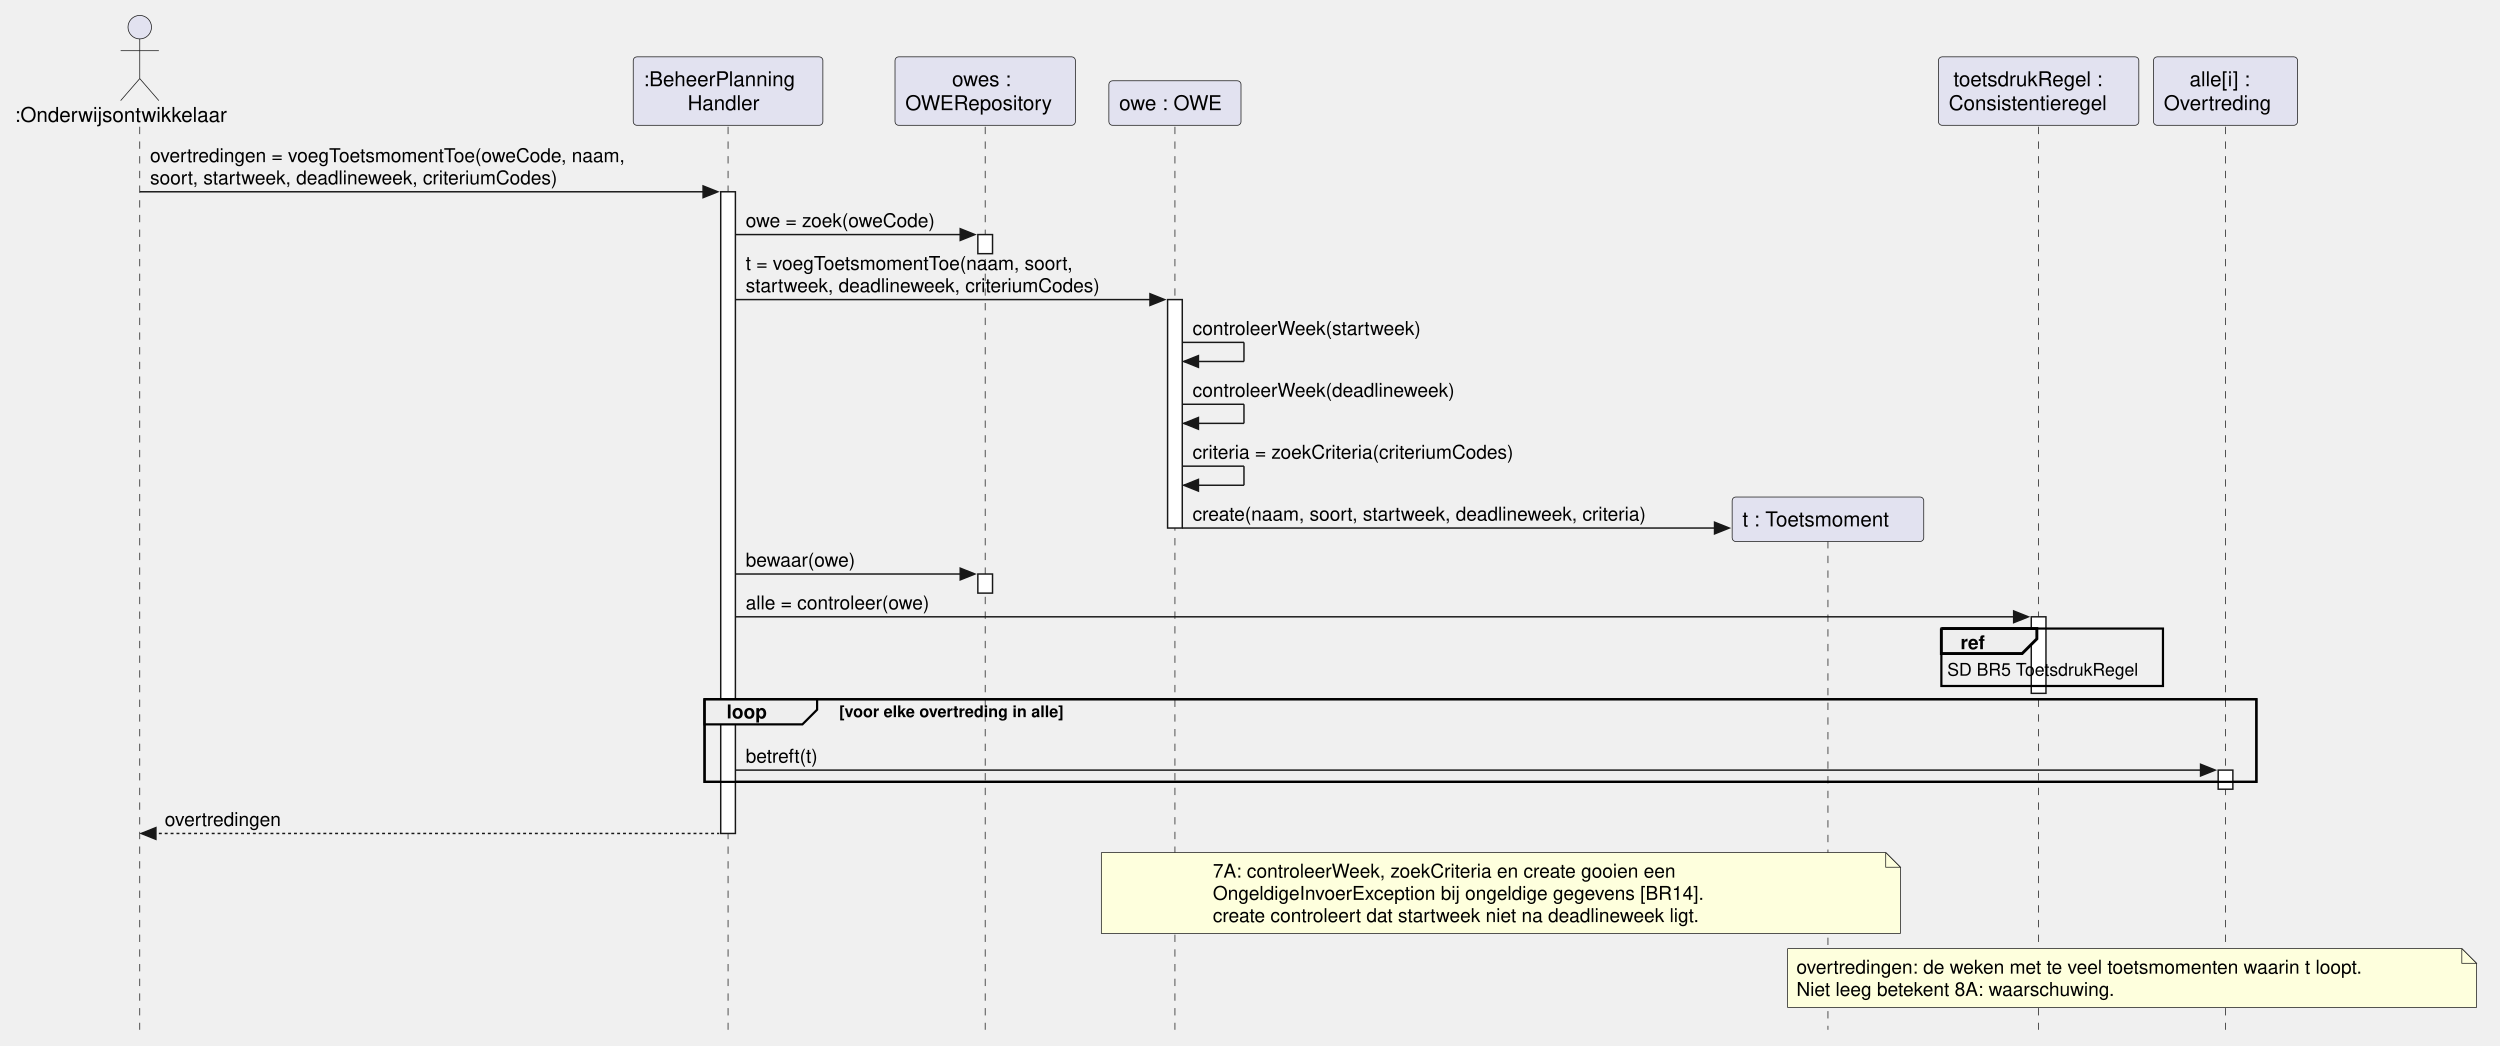
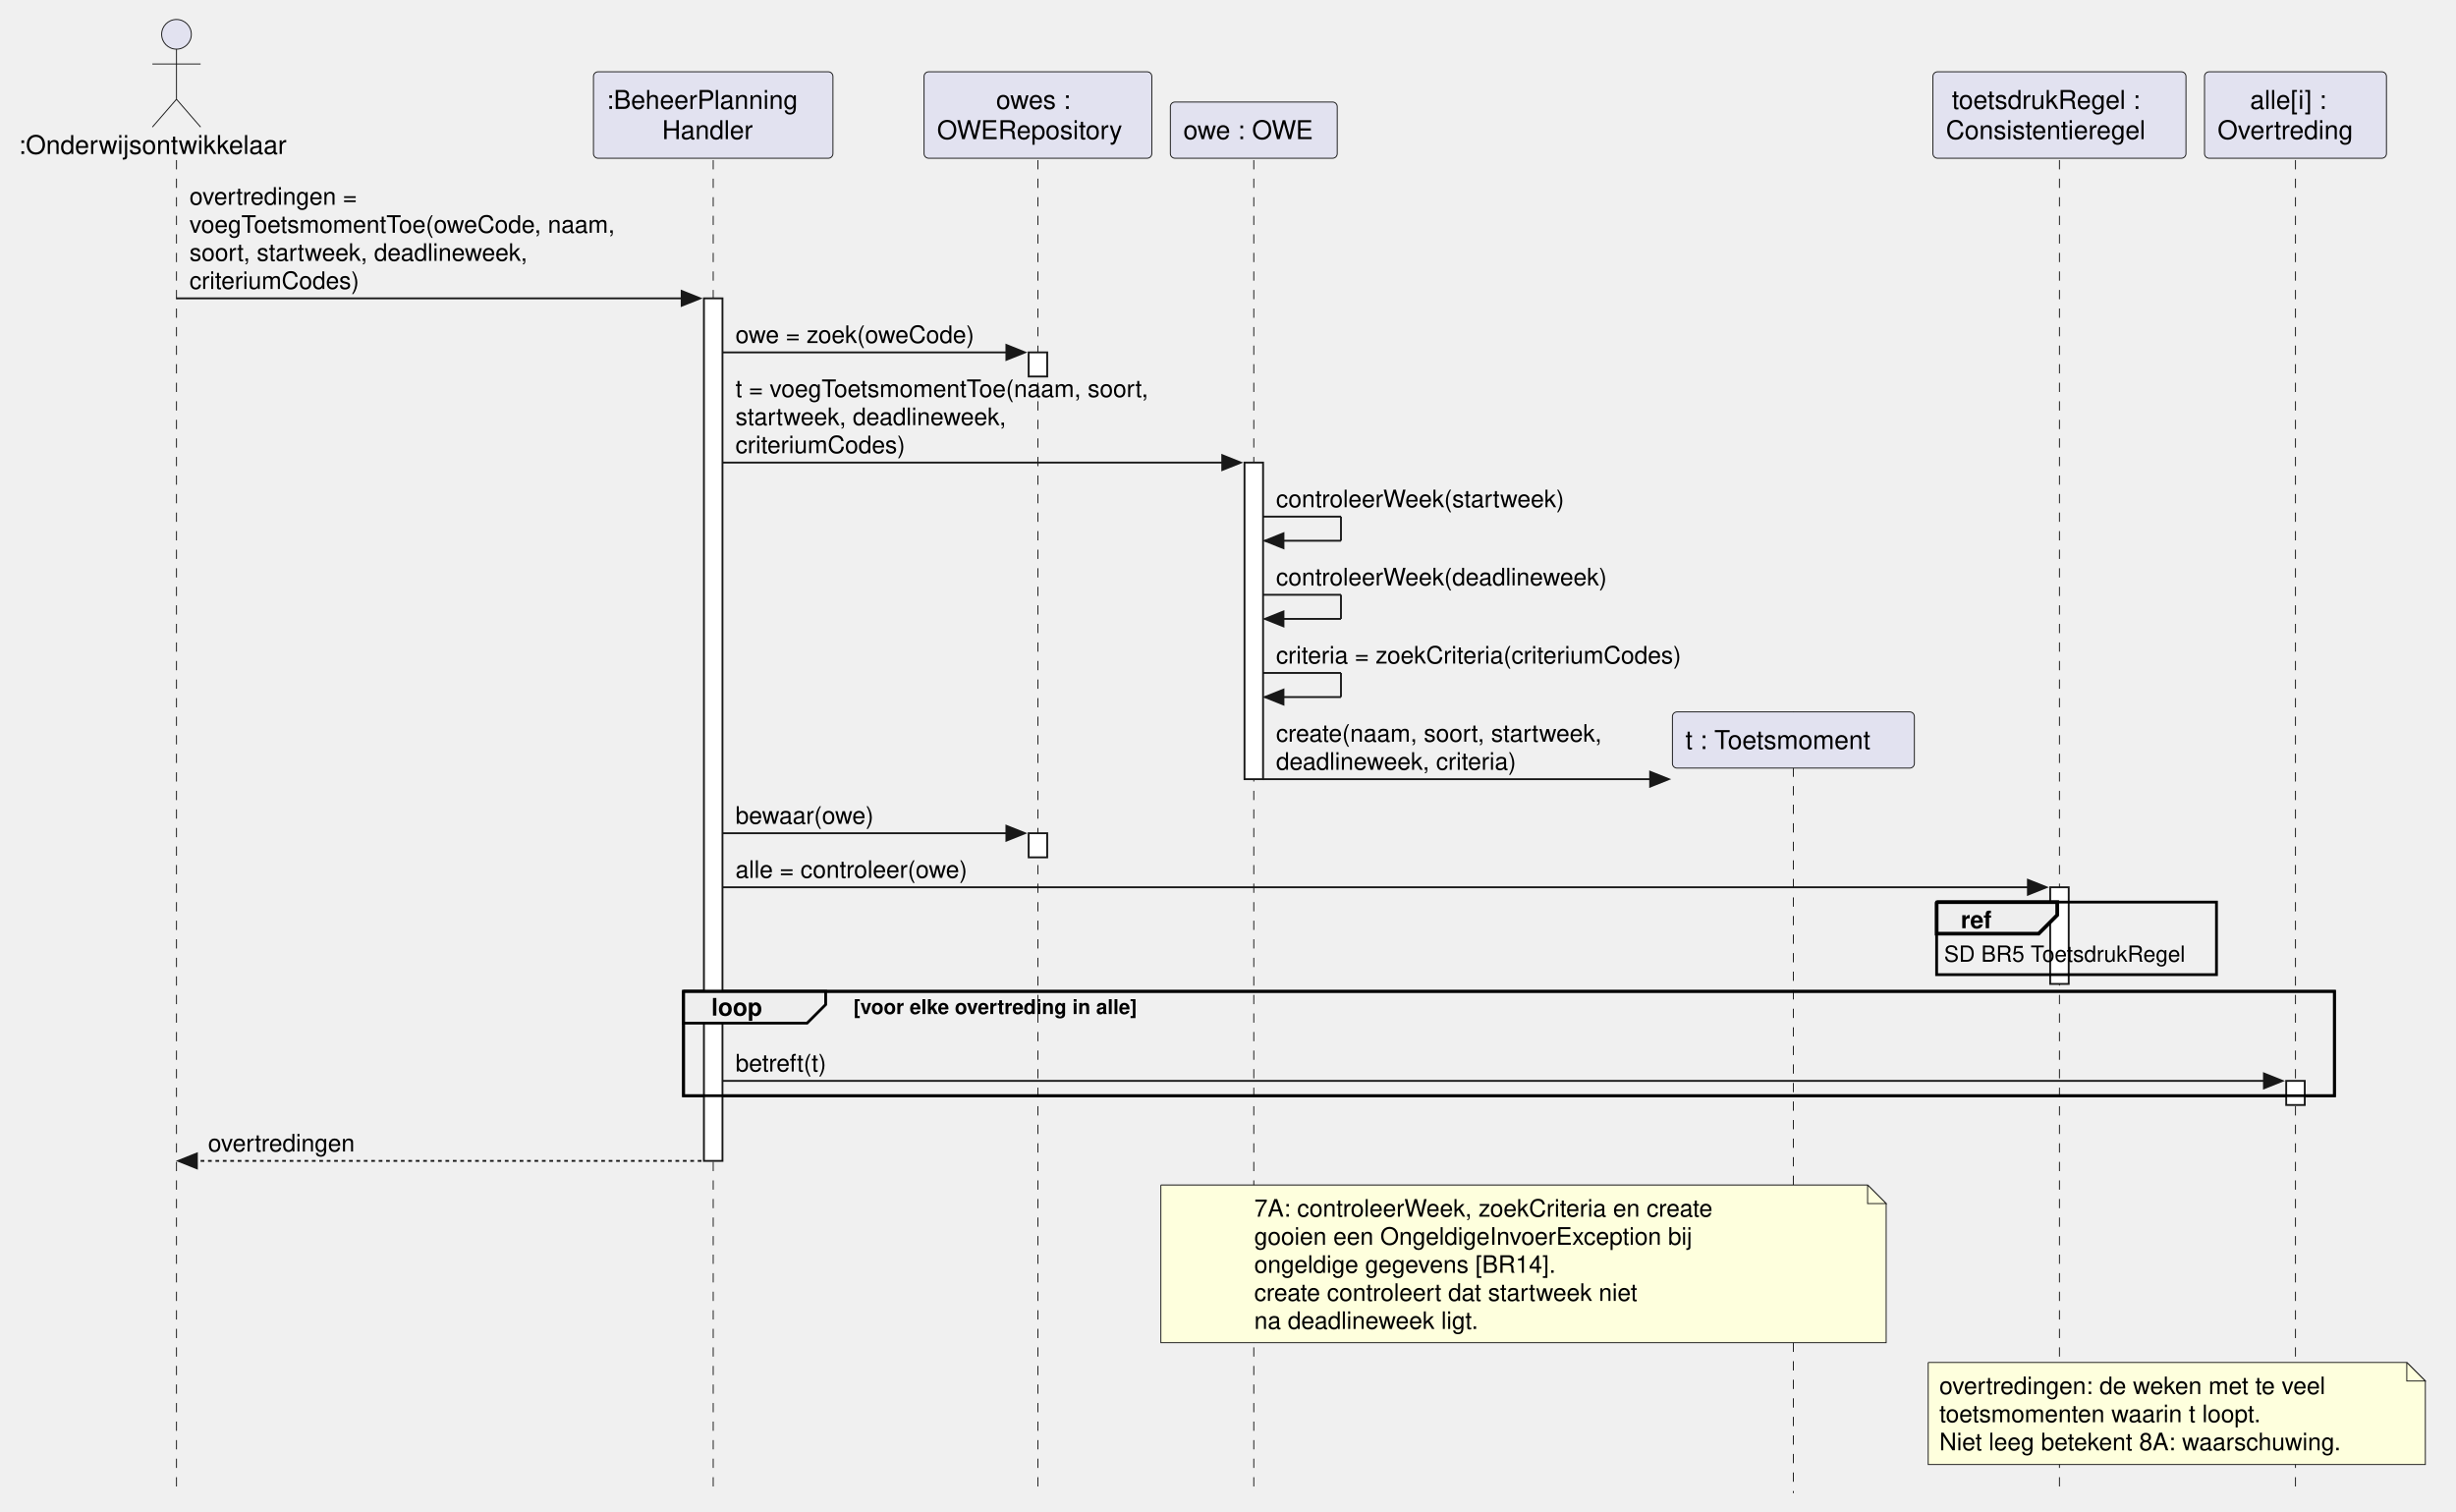
- <svg xmlns="http://www.w3.org/2000/svg" version="1.1" data-diagram-type="SEQUENCE" style="width:1702px;height:712px;background:#FFFFFF;" width="1702px" height="712px" viewBox="0 0 1702 712" zoomAndPan="magnify" preserveAspectRatio="none" contentStyleType="text/css">
+ <svg xmlns="http://www.w3.org/2000/svg" version="1.1" data-diagram-type="SEQUENCE" style="width:1324px;height:815px;background:#FFFFFF;" width="1324px" height="815px" viewBox="0 0 1324 815" zoomAndPan="magnify" preserveAspectRatio="none" contentStyleType="text/css">
  <defs />
  <g font-family="sans-serif" lengthAdjust="spacing">
-     <rect x="479.66" y="476.023" width="1056.478" height="56.266" fill="none" style="stroke:#000;stroke-width:1.5;" />
+     <rect x="368.48" y="534.391" width="889.987" height="56.266" fill="none" style="stroke:#000;stroke-width:1.5;" />
    <g>
-       <rect x="91.644" y="86.297" width="8" height="614.789" fill="#000" fill-opacity="0" />
-       <line x1="95.144" y1="86.297" x2="95.144" y2="701.086" style="stroke:#181818;stroke-width:0.5;stroke-dasharray:5,5;" />
+       <rect x="91.644" y="86.297" width="8" height="718.555" fill="#000" fill-opacity="0" />
+       <line x1="95.144" y1="86.297" x2="95.144" y2="804.852" style="stroke:#181818;stroke-width:0.5;stroke-dasharray:5,5;" />
    </g>
    <g>
-       <rect x="492.16" y="86.297" width="8" height="614.789" fill="#000" fill-opacity="0" />
-       <line x1="495.66" y1="86.297" x2="495.66" y2="701.086" style="stroke:#181818;stroke-width:0.5;stroke-dasharray:5,5;" />
+       <rect x="380.98" y="86.297" width="8" height="718.555" fill="#000" fill-opacity="0" />
+       <line x1="384.48" y1="86.297" x2="384.48" y2="804.852" style="stroke:#181818;stroke-width:0.5;stroke-dasharray:5,5;" />
    </g>
    <g>
-       <rect x="490.66" y="130.563" width="10" height="436.859" fill="#FFF" style="stroke:#181818;stroke-width:1;" />
+       <rect x="379.48" y="160.828" width="10" height="464.961" fill="#FFF" style="stroke:#181818;stroke-width:1;" />
    </g>
    <g>
-       <rect x="667.213" y="86.297" width="8" height="614.789" fill="#000" fill-opacity="0" />
-       <line x1="670.713" y1="86.297" x2="670.713" y2="701.086" style="stroke:#181818;stroke-width:0.5;stroke-dasharray:5,5;" />
+       <rect x="556.034" y="86.297" width="8" height="718.555" fill="#000" fill-opacity="0" />
+       <line x1="559.534" y1="86.297" x2="559.534" y2="804.852" style="stroke:#181818;stroke-width:0.5;stroke-dasharray:5,5;" />
    </g>
    <g>
-       <rect x="665.713" y="159.695" width="10" height="13" fill="#FFF" style="stroke:#181818;stroke-width:1;" />
+       <rect x="554.534" y="189.961" width="10" height="13" fill="#FFF" style="stroke:#181818;stroke-width:1;" />
    </g>
    <g>
-       <rect x="665.713" y="390.789" width="10" height="13" fill="#FFF" style="stroke:#181818;stroke-width:1;" />
+       <rect x="554.534" y="449.156" width="10" height="13" fill="#FFF" style="stroke:#181818;stroke-width:1;" />
    </g>
    <g>
-       <rect x="796.394" y="86.297" width="8" height="614.789" fill="#000" fill-opacity="0" />
-       <line x1="799.894" y1="86.297" x2="799.894" y2="701.086" style="stroke:#181818;stroke-width:0.5;stroke-dasharray:5,5;" />
+       <rect x="672.401" y="86.297" width="8" height="718.555" fill="#000" fill-opacity="0" />
+       <line x1="675.901" y1="86.297" x2="675.901" y2="804.852" style="stroke:#181818;stroke-width:0.5;stroke-dasharray:5,5;" />
    </g>
    <g>
-       <rect x="794.894" y="203.961" width="10" height="155.531" fill="#FFF" style="stroke:#181818;stroke-width:1;" />
+       <rect x="670.901" y="249.359" width="10" height="170.664" fill="#FFF" style="stroke:#181818;stroke-width:1;" />
    </g>
    <g>
-       <rect x="1240.967" y="338.359" width="8" height="362.727" fill="#000" fill-opacity="0" />
-       <line x1="1244.467" y1="338.359" x2="1244.467" y2="701.086" style="stroke:#181818;stroke-width:0.5;stroke-dasharray:5,5;" />
+       <rect x="963.297" y="383.758" width="8" height="421.094" fill="#000" fill-opacity="0" />
+       <line x1="966.797" y1="383.758" x2="966.797" y2="804.852" style="stroke:#181818;stroke-width:0.5;stroke-dasharray:5,5;" />
    </g>
    <g>
-       <rect x="1384.394" y="86.297" width="8" height="614.789" fill="#000" fill-opacity="0" />
-       <line x1="1387.894" y1="86.297" x2="1387.894" y2="701.086" style="stroke:#181818;stroke-width:0.5;stroke-dasharray:5,5;" />
+       <rect x="1106.724" y="86.297" width="8" height="718.555" fill="#000" fill-opacity="0" />
+       <line x1="1110.224" y1="86.297" x2="1110.224" y2="804.852" style="stroke:#181818;stroke-width:0.5;stroke-dasharray:5,5;" />
    </g>
    <g>
-       <rect x="1382.894" y="419.922" width="10" height="52.102" fill="#FFF" style="stroke:#181818;stroke-width:1;" />
+       <rect x="1105.224" y="478.289" width="10" height="52.102" fill="#FFF" style="stroke:#181818;stroke-width:1;" />
    </g>
    <g>
-       <rect x="1511.637" y="86.297" width="8" height="614.789" fill="#000" fill-opacity="0" />
-       <line x1="1515.137" y1="86.297" x2="1515.137" y2="701.086" style="stroke:#181818;stroke-width:0.5;stroke-dasharray:5,5;" />
+       <rect x="1233.967" y="86.297" width="8" height="718.555" fill="#000" fill-opacity="0" />
+       <line x1="1237.467" y1="86.297" x2="1237.467" y2="804.852" style="stroke:#181818;stroke-width:0.5;stroke-dasharray:5,5;" />
    </g>
    <g>
-       <rect x="1510.137" y="524.289" width="10" height="13" fill="#FFF" style="stroke:#181818;stroke-width:1;" />
+       <rect x="1232.467" y="582.656" width="10" height="13" fill="#FFF" style="stroke:#181818;stroke-width:1;" />
    </g>
    <text x="10" y="82.995" fill="#000" font-size="14" textLength="164.288" font-family="Helvetica">:Onderwijsontwikkelaar</text>
    <ellipse cx="95.144" cy="18.5" rx="8" ry="8" fill="#E2E2F0" style="stroke:#181818;stroke-width:0.5;" />
    <path d="M95.144,26.5 L95.144,53.5 M82.144,34.5 L108.144,34.5 M95.144,53.5 L82.144,68.5 M95.144,53.5 L108.144,68.5" style="stroke:#181818;stroke-width:0.5;" fill="none" />
-     <rect x="431.111" y="38.703" width="129.097" height="46.594" fill="#E2E2F0" style="stroke:#181818;stroke-width:0.5;" rx="2.5" ry="2.5" />
-     <text x="438.111" y="58.698" fill="#000" font-size="14" textLength="115.097" font-family="Helvetica">:BeheerPlanning</text>
-     <text x="468.097" y="74.995" fill="#000" font-size="14" textLength="55.125" font-family="Helvetica">Handler</text>
-     <rect x="609.323" y="38.703" width="122.78" height="46.594" fill="#E2E2F0" style="stroke:#181818;stroke-width:0.5;" rx="2.5" ry="2.5" />
-     <text x="648.168" y="58.698" fill="#000" font-size="14" textLength="45.09" font-family="Helvetica">owes :</text>
-     <text x="616.323" y="74.995" fill="#000" font-size="14" textLength="108.78" font-family="Helvetica">OWERepository</text>
-     <rect x="754.917" y="55" width="89.954" height="30.297" fill="#E2E2F0" style="stroke:#181818;stroke-width:0.5;" rx="2.5" ry="2.5" />
-     <text x="761.917" y="74.995" fill="#000" font-size="14" textLength="75.954" font-family="Helvetica">owe : OWE</text>
-     <rect x="1319.685" y="38.703" width="136.418" height="46.594" fill="#E2E2F0" style="stroke:#181818;stroke-width:0.5;" rx="2.5" ry="2.5" />
-     <text x="1329.908" y="58.698" fill="#000" font-size="14" textLength="115.972" font-family="Helvetica">toetsdrukRegel :</text>
-     <text x="1326.685" y="74.995" fill="#000" font-size="14" textLength="122.418" font-family="Helvetica">Consistentieregel</text>
-     <rect x="1466.103" y="38.703" width="98.068" height="46.594" fill="#E2E2F0" style="stroke:#181818;stroke-width:0.5;" rx="2.5" ry="2.5" />
-     <text x="1490.661" y="58.698" fill="#000" font-size="14" textLength="48.952" font-family="Helvetica">alle[i] :</text>
-     <text x="1473.103" y="74.995" fill="#000" font-size="14" textLength="84.068" font-family="Helvetica">Overtreding</text>
-     <polygon points="478.66,126.563,488.66,130.563,478.66,134.563" fill="#181818" style="stroke:#181818;stroke-width:1;stroke-linejoin:miter;stroke-miterlimit:10;" />
-     <line x1="95.144" y1="130.563" x2="484.66" y2="130.563" style="stroke:#181818;stroke-width:1;" />
-     <text x="102.144" y="110.364" fill="#000" font-size="13" textLength="371.516" font-family="Helvetica">overtredingen = voegToetsmomentToe(oweCode, naam,</text>
-     <text x="102.144" y="125.497" fill="#000" font-size="13" textLength="316.621" font-family="Helvetica">soort, startweek, deadlineweek, criteriumCodes)</text>
-     <polygon points="653.713,155.695,663.713,159.695,653.713,163.695" fill="#181818" style="stroke:#181818;stroke-width:1;stroke-linejoin:miter;stroke-miterlimit:10;" />
-     <line x1="500.66" y1="159.695" x2="659.713" y2="159.695" style="stroke:#181818;stroke-width:1;" />
-     <text x="507.66" y="154.629" fill="#000" font-size="13" textLength="146.053" font-family="Helvetica">owe = zoek(oweCode)</text>
-     <polygon points="782.894,199.961,792.894,203.961,782.894,207.961" fill="#181818" style="stroke:#181818;stroke-width:1;stroke-linejoin:miter;stroke-miterlimit:10;" />
-     <line x1="500.66" y1="203.961" x2="788.894" y2="203.961" style="stroke:#181818;stroke-width:1;" />
-     <text x="507.66" y="183.762" fill="#000" font-size="13" textLength="257.848" font-family="Helvetica">t = voegToetsmomentToe(naam, soort,</text>
-     <text x="507.66" y="198.895" fill="#000" font-size="13" textLength="275.234" font-family="Helvetica">startweek, deadlineweek, criteriumCodes)</text>
-     <line x1="804.894" y1="233.094" x2="846.894" y2="233.094" style="stroke:#181818;stroke-width:1;" />
-     <line x1="846.894" y1="233.094" x2="846.894" y2="246.094" style="stroke:#181818;stroke-width:1;" />
-     <line x1="805.894" y1="246.094" x2="846.894" y2="246.094" style="stroke:#181818;stroke-width:1;" />
-     <polygon points="815.894,242.094,805.894,246.094,815.894,250.094" fill="#181818" style="stroke:#181818;stroke-width:1;stroke-linejoin:miter;stroke-miterlimit:10;" />
-     <text x="811.894" y="228.028" fill="#000" font-size="13" textLength="177.646" font-family="Helvetica">controleerWeek(startweek)</text>
-     <line x1="804.894" y1="275.227" x2="846.894" y2="275.227" style="stroke:#181818;stroke-width:1;" />
-     <line x1="846.894" y1="275.227" x2="846.894" y2="288.227" style="stroke:#181818;stroke-width:1;" />
-     <line x1="805.894" y1="288.227" x2="846.894" y2="288.227" style="stroke:#181818;stroke-width:1;" />
-     <polygon points="815.894,284.227,805.894,288.227,815.894,292.227" fill="#181818" style="stroke:#181818;stroke-width:1;stroke-linejoin:miter;stroke-miterlimit:10;" />
-     <text x="811.894" y="270.161" fill="#000" font-size="13" textLength="203.296" font-family="Helvetica">controleerWeek(deadlineweek)</text>
-     <line x1="804.894" y1="317.359" x2="846.894" y2="317.359" style="stroke:#181818;stroke-width:1;" />
-     <line x1="846.894" y1="317.359" x2="846.894" y2="330.359" style="stroke:#181818;stroke-width:1;" />
-     <line x1="805.894" y1="330.359" x2="846.894" y2="330.359" style="stroke:#181818;stroke-width:1;" />
-     <polygon points="815.894,326.359,805.894,330.359,815.894,334.359" fill="#181818" style="stroke:#181818;stroke-width:1;stroke-linejoin:miter;stroke-miterlimit:10;" />
-     <text x="811.894" y="312.293" fill="#000" font-size="13" textLength="252.891" font-family="Helvetica">criteria = zoekCriteria(criteriumCodes)</text>
-     <rect x="1179.249" y="338.359" width="130.437" height="30.297" fill="#E2E2F0" style="stroke:#181818;stroke-width:0.5;" rx="2.5" ry="2.5" />
-     <text x="1186.249" y="358.354" fill="#000" font-size="14" textLength="116.437" font-family="Helvetica">t : Toetsmoment</text>
-     <polygon points="1167.249,355.492,1177.249,359.492,1167.249,363.492" fill="#181818" style="stroke:#181818;stroke-width:1;stroke-linejoin:miter;stroke-miterlimit:10;" />
-     <line x1="804.894" y1="359.492" x2="1173.249" y2="359.492" style="stroke:#181818;stroke-width:1;" />
-     <text x="811.894" y="354.426" fill="#000" font-size="13" textLength="355.354" font-family="Helvetica">create(naam, soort, startweek, deadlineweek, criteria)</text>
-     <polygon points="653.713,386.789,663.713,390.789,653.713,394.789" fill="#181818" style="stroke:#181818;stroke-width:1;stroke-linejoin:miter;stroke-miterlimit:10;" />
-     <line x1="500.66" y1="390.789" x2="659.713" y2="390.789" style="stroke:#181818;stroke-width:1;" />
-     <text x="507.66" y="385.723" fill="#000" font-size="13" textLength="84.887" font-family="Helvetica">bewaar(owe)</text>
-     <polygon points="1370.894,415.922,1380.894,419.922,1370.894,423.922" fill="#181818" style="stroke:#181818;stroke-width:1;stroke-linejoin:miter;stroke-miterlimit:10;" />
-     <line x1="500.66" y1="419.922" x2="1376.894" y2="419.922" style="stroke:#181818;stroke-width:1;" />
-     <text x="507.66" y="414.856" fill="#000" font-size="13" textLength="145.761" font-family="Helvetica">alle = controleer(owe)</text>
-     <rect x="1321.685" y="427.922" width="150.863" height="39.102" fill="none" style="stroke:#000;stroke-width:1.5;" />
-     <path d="M1321.685,427.922 L1386.685,427.922 L1386.685,434.922 L1376.685,444.922 L1321.685,444.922 L1321.685,427.922" style="stroke:#000;stroke-width:2;" fill="#EEE" />
-     <text x="1334.685" y="441.989" fill="#000" font-size="13" textLength="20.884" font-weight="700" font-family="Helvetica">ref</text>
-     <text x="1325.685" y="460.061" fill="#000" font-size="12" textLength="142.863" font-family="Helvetica">SD BR5 ToetsdrukRegel</text>
-     <path d="M479.66,476.023 L556.284,476.023 L556.284,483.156 L546.284,493.156 L479.66,493.156 L479.66,476.023" style="stroke:#000;stroke-width:1.5;" fill="#EEE" />
-     <rect x="479.66" y="476.023" width="1056.478" height="56.266" fill="none" style="stroke:#000;stroke-width:1.5;" />
-     <text x="494.66" y="489.09" fill="#000" font-size="13" textLength="31.624" font-weight="700" font-family="Helvetica">loop</text>
-     <text x="571.284" y="488.234" fill="#000" font-size="11" textLength="186.221" font-weight="700" font-family="Helvetica">[voor elke overtreding in alle]</text>
-     <polygon points="1498.137,520.289,1508.137,524.289,1498.137,528.289" fill="#181818" style="stroke:#181818;stroke-width:1;stroke-linejoin:miter;stroke-miterlimit:10;" />
-     <line x1="500.66" y1="524.289" x2="1504.137" y2="524.289" style="stroke:#181818;stroke-width:1;" />
-     <text x="507.66" y="519.223" fill="#000" font-size="13" textLength="59.604" font-family="Helvetica">betreft(t)</text>
-     <polygon points="106.144,563.422,96.144,567.422,106.144,571.422" fill="#181818" style="stroke:#181818;stroke-width:1;stroke-linejoin:miter;stroke-miterlimit:10;" />
-     <line x1="100.144" y1="567.422" x2="489.66" y2="567.422" style="stroke:#181818;stroke-width:1;stroke-dasharray:2,2;" />
-     <text x="112.144" y="562.356" fill="#000" font-size="13" textLength="92.022" font-family="Helvetica">overtredingen</text>
-     <path d="M749.796,580.422 L749.796,635.422 L1293.796,635.422 L1293.796,590.422 L1283.796,580.422 L749.796,580.422" style="stroke:#181818;stroke-width:0.5;" fill="#FEFFDD" />
-     <path d="M1283.796,580.422 L1283.796,590.422 L1293.796,590.422 L1283.796,580.422" style="stroke:#181818;stroke-width:0.5;" fill="#FEFFDD" />
-     <text x="825.702" y="597.489" fill="#000" font-size="13" textLength="357.925" font-family="Helvetica">7A: controleerWeek, zoekCriteria en create gooien een</text>
-     <text x="825.702" y="612.622" fill="#000" font-size="13" textLength="379.863" font-family="Helvetica">OngeldigeInvoerException bij ongeldige gegevens [BR14].</text>
-     <text x="825.702" y="627.754" fill="#000" font-size="13" textLength="383.957" font-family="Helvetica">create controleert dat startweek niet na deadlineweek ligt.</text>
-     <path d="M1217.004,645.82 L1217.004,685.82 L1686.004,685.82 L1686.004,655.82 L1676.004,645.82 L1217.004,645.82" style="stroke:#181818;stroke-width:0.5;" fill="#FEFFDD" />
-     <path d="M1676.004,645.82 L1676.004,655.82 L1686.004,655.82 L1676.004,645.82" style="stroke:#181818;stroke-width:0.5;" fill="#FEFFDD" />
-     <text x="1223.004" y="662.887" fill="#000" font-size="13" textLength="448.024" font-family="Helvetica">overtredingen: de weken met te veel toetsmomenten waarin t loopt.</text>
-     <text x="1223.004" y="678.02" fill="#000" font-size="13" textLength="247.749" font-family="Helvetica">Niet leeg betekent 8A: waarschuwing.</text>
+     <rect x="319.932" y="38.703" width="129.097" height="46.594" fill="#E2E2F0" style="stroke:#181818;stroke-width:0.5;" rx="2.5" ry="2.5" />
+     <text x="326.932" y="58.698" fill="#000" font-size="14" textLength="115.097" font-family="Helvetica">:BeheerPlanning</text>
+     <text x="356.918" y="74.995" fill="#000" font-size="14" textLength="55.125" font-family="Helvetica">Handler</text>
+     <rect x="498.144" y="38.703" width="122.78" height="46.594" fill="#E2E2F0" style="stroke:#181818;stroke-width:0.5;" rx="2.5" ry="2.5" />
+     <text x="536.989" y="58.698" fill="#000" font-size="14" textLength="45.09" font-family="Helvetica">owes :</text>
+     <text x="505.144" y="74.995" fill="#000" font-size="14" textLength="108.78" font-family="Helvetica">OWERepository</text>
+     <rect x="630.924" y="55" width="89.954" height="30.297" fill="#E2E2F0" style="stroke:#181818;stroke-width:0.5;" rx="2.5" ry="2.5" />
+     <text x="637.924" y="74.995" fill="#000" font-size="14" textLength="75.954" font-family="Helvetica">owe : OWE</text>
+     <rect x="1042.015" y="38.703" width="136.418" height="46.594" fill="#E2E2F0" style="stroke:#181818;stroke-width:0.5;" rx="2.5" ry="2.5" />
+     <text x="1052.238" y="58.698" fill="#000" font-size="14" textLength="115.972" font-family="Helvetica">toetsdrukRegel :</text>
+     <text x="1049.015" y="74.995" fill="#000" font-size="14" textLength="122.418" font-family="Helvetica">Consistentieregel</text>
+     <rect x="1188.433" y="38.703" width="98.068" height="46.594" fill="#E2E2F0" style="stroke:#181818;stroke-width:0.5;" rx="2.5" ry="2.5" />
+     <text x="1212.991" y="58.698" fill="#000" font-size="14" textLength="48.952" font-family="Helvetica">alle[i] :</text>
+     <text x="1195.433" y="74.995" fill="#000" font-size="14" textLength="84.068" font-family="Helvetica">Overtreding</text>
+     <polygon points="367.48,156.828,377.48,160.828,367.48,164.828" fill="#181818" style="stroke:#181818;stroke-width:1;stroke-linejoin:miter;stroke-miterlimit:10;" />
+     <line x1="95.144" y1="160.828" x2="373.48" y2="160.828" style="stroke:#181818;stroke-width:1;" />
+     <text x="102.144" y="110.364" fill="#000" font-size="13" textLength="107.047" font-family="Helvetica">overtredingen =</text>
+     <text x="102.144" y="125.497" fill="#000" font-size="13" textLength="260.336" font-family="Helvetica">voegToetsmomentToe(oweCode, naam,</text>
+     <text x="102.144" y="140.629" fill="#000" font-size="13" textLength="208.305" font-family="Helvetica">soort, startweek, deadlineweek,</text>
+     <text x="102.144" y="155.762" fill="#000" font-size="13" textLength="104.184" font-family="Helvetica">criteriumCodes)</text>
+     <polygon points="542.534,185.961,552.534,189.961,542.534,193.961" fill="#181818" style="stroke:#181818;stroke-width:1;stroke-linejoin:miter;stroke-miterlimit:10;" />
+     <line x1="389.48" y1="189.961" x2="548.534" y2="189.961" style="stroke:#181818;stroke-width:1;" />
+     <text x="396.48" y="184.895" fill="#000" font-size="13" textLength="146.053" font-family="Helvetica">owe = zoek(oweCode)</text>
+     <polygon points="658.901,245.359,668.901,249.359,658.901,253.359" fill="#181818" style="stroke:#181818;stroke-width:1;stroke-linejoin:miter;stroke-miterlimit:10;" />
+     <line x1="389.48" y1="249.359" x2="664.901" y2="249.359" style="stroke:#181818;stroke-width:1;" />
+     <text x="396.48" y="214.028" fill="#000" font-size="13" textLength="257.848" font-family="Helvetica">t = voegToetsmomentToe(naam, soort,</text>
+     <text x="396.48" y="229.161" fill="#000" font-size="13" textLength="166.918" font-family="Helvetica">startweek, deadlineweek,</text>
+     <text x="396.48" y="244.293" fill="#000" font-size="13" textLength="104.184" font-family="Helvetica">criteriumCodes)</text>
+     <line x1="680.901" y1="278.492" x2="722.901" y2="278.492" style="stroke:#181818;stroke-width:1;" />
+     <line x1="722.901" y1="278.492" x2="722.901" y2="291.492" style="stroke:#181818;stroke-width:1;" />
+     <line x1="681.901" y1="291.492" x2="722.901" y2="291.492" style="stroke:#181818;stroke-width:1;" />
+     <polygon points="691.901,287.492,681.901,291.492,691.901,295.492" fill="#181818" style="stroke:#181818;stroke-width:1;stroke-linejoin:miter;stroke-miterlimit:10;" />
+     <text x="687.901" y="273.426" fill="#000" font-size="13" textLength="177.646" font-family="Helvetica">controleerWeek(startweek)</text>
+     <line x1="680.901" y1="320.625" x2="722.901" y2="320.625" style="stroke:#181818;stroke-width:1;" />
+     <line x1="722.901" y1="320.625" x2="722.901" y2="333.625" style="stroke:#181818;stroke-width:1;" />
+     <line x1="681.901" y1="333.625" x2="722.901" y2="333.625" style="stroke:#181818;stroke-width:1;" />
+     <polygon points="691.901,329.625,681.901,333.625,691.901,337.625" fill="#181818" style="stroke:#181818;stroke-width:1;stroke-linejoin:miter;stroke-miterlimit:10;" />
+     <text x="687.901" y="315.559" fill="#000" font-size="13" textLength="203.296" font-family="Helvetica">controleerWeek(deadlineweek)</text>
+     <line x1="680.901" y1="362.758" x2="722.901" y2="362.758" style="stroke:#181818;stroke-width:1;" />
+     <line x1="722.901" y1="362.758" x2="722.901" y2="375.758" style="stroke:#181818;stroke-width:1;" />
+     <line x1="681.901" y1="375.758" x2="722.901" y2="375.758" style="stroke:#181818;stroke-width:1;" />
+     <polygon points="691.901,371.758,681.901,375.758,691.901,379.758" fill="#181818" style="stroke:#181818;stroke-width:1;stroke-linejoin:miter;stroke-miterlimit:10;" />
+     <text x="687.901" y="357.692" fill="#000" font-size="13" textLength="252.891" font-family="Helvetica">criteria = zoekCriteria(criteriumCodes)</text>
+     <rect x="901.579" y="383.758" width="130.437" height="30.297" fill="#E2E2F0" style="stroke:#181818;stroke-width:0.5;" rx="2.5" ry="2.5" />
+     <text x="908.579" y="403.753" fill="#000" font-size="14" textLength="116.437" font-family="Helvetica">t : Toetsmoment</text>
+     <polygon points="889.579,416.023,899.579,420.023,889.579,424.023" fill="#181818" style="stroke:#181818;stroke-width:1;stroke-linejoin:miter;stroke-miterlimit:10;" />
+     <line x1="680.901" y1="420.023" x2="895.579" y2="420.023" style="stroke:#181818;stroke-width:1;" />
+     <text x="687.901" y="399.825" fill="#000" font-size="13" textLength="201.678" font-family="Helvetica">create(naam, soort, startweek,</text>
+     <text x="687.901" y="414.958" fill="#000" font-size="13" textLength="149.544" font-family="Helvetica">deadlineweek, criteria)</text>
+     <polygon points="542.534,445.156,552.534,449.156,542.534,453.156" fill="#181818" style="stroke:#181818;stroke-width:1;stroke-linejoin:miter;stroke-miterlimit:10;" />
+     <line x1="389.48" y1="449.156" x2="548.534" y2="449.156" style="stroke:#181818;stroke-width:1;" />
+     <text x="396.48" y="444.09" fill="#000" font-size="13" textLength="84.887" font-family="Helvetica">bewaar(owe)</text>
+     <polygon points="1093.224,474.289,1103.224,478.289,1093.224,482.289" fill="#181818" style="stroke:#181818;stroke-width:1;stroke-linejoin:miter;stroke-miterlimit:10;" />
+     <line x1="389.48" y1="478.289" x2="1099.224" y2="478.289" style="stroke:#181818;stroke-width:1;" />
+     <text x="396.48" y="473.223" fill="#000" font-size="13" textLength="145.761" font-family="Helvetica">alle = controleer(owe)</text>
+     <rect x="1044.015" y="486.289" width="150.863" height="39.102" fill="none" style="stroke:#000;stroke-width:1.5;" />
+     <path d="M1044.015,486.289 L1109.015,486.289 L1109.015,493.289 L1099.015,503.289 L1044.015,503.289 L1044.015,486.289" style="stroke:#000;stroke-width:2;" fill="#EEE" />
+     <text x="1057.015" y="500.356" fill="#000" font-size="13" textLength="20.884" font-weight="700" font-family="Helvetica">ref</text>
+     <text x="1048.015" y="518.428" fill="#000" font-size="12" textLength="142.863" font-family="Helvetica">SD BR5 ToetsdrukRegel</text>
+     <path d="M368.48,534.391 L445.104,534.391 L445.104,541.523 L435.104,551.523 L368.48,551.523 L368.48,534.391" style="stroke:#000;stroke-width:1.5;" fill="#EEE" />
+     <rect x="368.48" y="534.391" width="889.987" height="56.266" fill="none" style="stroke:#000;stroke-width:1.5;" />
+     <text x="383.48" y="547.458" fill="#000" font-size="13" textLength="31.624" font-weight="700" font-family="Helvetica">loop</text>
+     <text x="460.104" y="546.601" fill="#000" font-size="11" textLength="186.221" font-weight="700" font-family="Helvetica">[voor elke overtreding in alle]</text>
+     <polygon points="1220.467,578.656,1230.467,582.656,1220.467,586.656" fill="#181818" style="stroke:#181818;stroke-width:1;stroke-linejoin:miter;stroke-miterlimit:10;" />
+     <line x1="389.48" y1="582.656" x2="1226.467" y2="582.656" style="stroke:#181818;stroke-width:1;" />
+     <text x="396.48" y="577.59" fill="#000" font-size="13" textLength="59.604" font-family="Helvetica">betreft(t)</text>
+     <polygon points="106.144,621.789,96.144,625.789,106.144,629.789" fill="#181818" style="stroke:#181818;stroke-width:1;stroke-linejoin:miter;stroke-miterlimit:10;" />
+     <line x1="100.144" y1="625.789" x2="378.48" y2="625.789" style="stroke:#181818;stroke-width:1;stroke-dasharray:2,2;" />
+     <text x="112.144" y="620.723" fill="#000" font-size="13" textLength="92.022" font-family="Helvetica">overtredingen</text>
+     <path d="M625.803,638.789 L625.803,723.789 L1016.803,723.789 L1016.803,648.789 L1006.803,638.789 L625.803,638.789" style="stroke:#181818;stroke-width:0.5;" fill="#FEFFDD" />
+     <path d="M1006.803,638.789 L1006.803,648.789 L1016.803,648.789 L1006.803,638.789" style="stroke:#181818;stroke-width:0.5;" fill="#FEFFDD" />
+     <text x="676.14" y="655.856" fill="#000" font-size="13" textLength="281.417" font-family="Helvetica">7A: controleerWeek, zoekCriteria en create</text>
+     <text x="676.14" y="670.989" fill="#000" font-size="13" textLength="267.833" font-family="Helvetica">gooien een OngeldigeInvoerException bij</text>
+     <text x="676.14" y="686.122" fill="#000" font-size="13" textLength="184.406" font-family="Helvetica">ongeldige gegevens [BR14].</text>
+     <text x="676.14" y="701.254" fill="#000" font-size="13" textLength="240.563" font-family="Helvetica">create controleert dat startweek niet</text>
+     <text x="676.14" y="716.387" fill="#000" font-size="13" textLength="139.261" font-family="Helvetica">na deadlineweek ligt.</text>
+     <path d="M1039.471,734.453 L1039.471,789.453 L1307.471,789.453 L1307.471,744.453 L1297.471,734.453 L1039.471,734.453" style="stroke:#181818;stroke-width:0.5;" fill="#FEFFDD" />
+     <path d="M1297.471,734.453 L1297.471,744.453 L1307.471,744.453 L1297.471,734.453" style="stroke:#181818;stroke-width:0.5;" fill="#FEFFDD" />
+     <text x="1045.471" y="751.52" fill="#000" font-size="13" textLength="241.865" font-family="Helvetica">overtredingen: de weken met te veel</text>
+     <text x="1045.471" y="766.653" fill="#000" font-size="13" textLength="202.027" font-family="Helvetica">toetsmomenten waarin t loopt.</text>
+     <text x="1045.471" y="781.786" fill="#000" font-size="13" textLength="247.749" font-family="Helvetica">Niet leeg betekent 8A: waarschuwing.</text>
  </g>
</svg>
